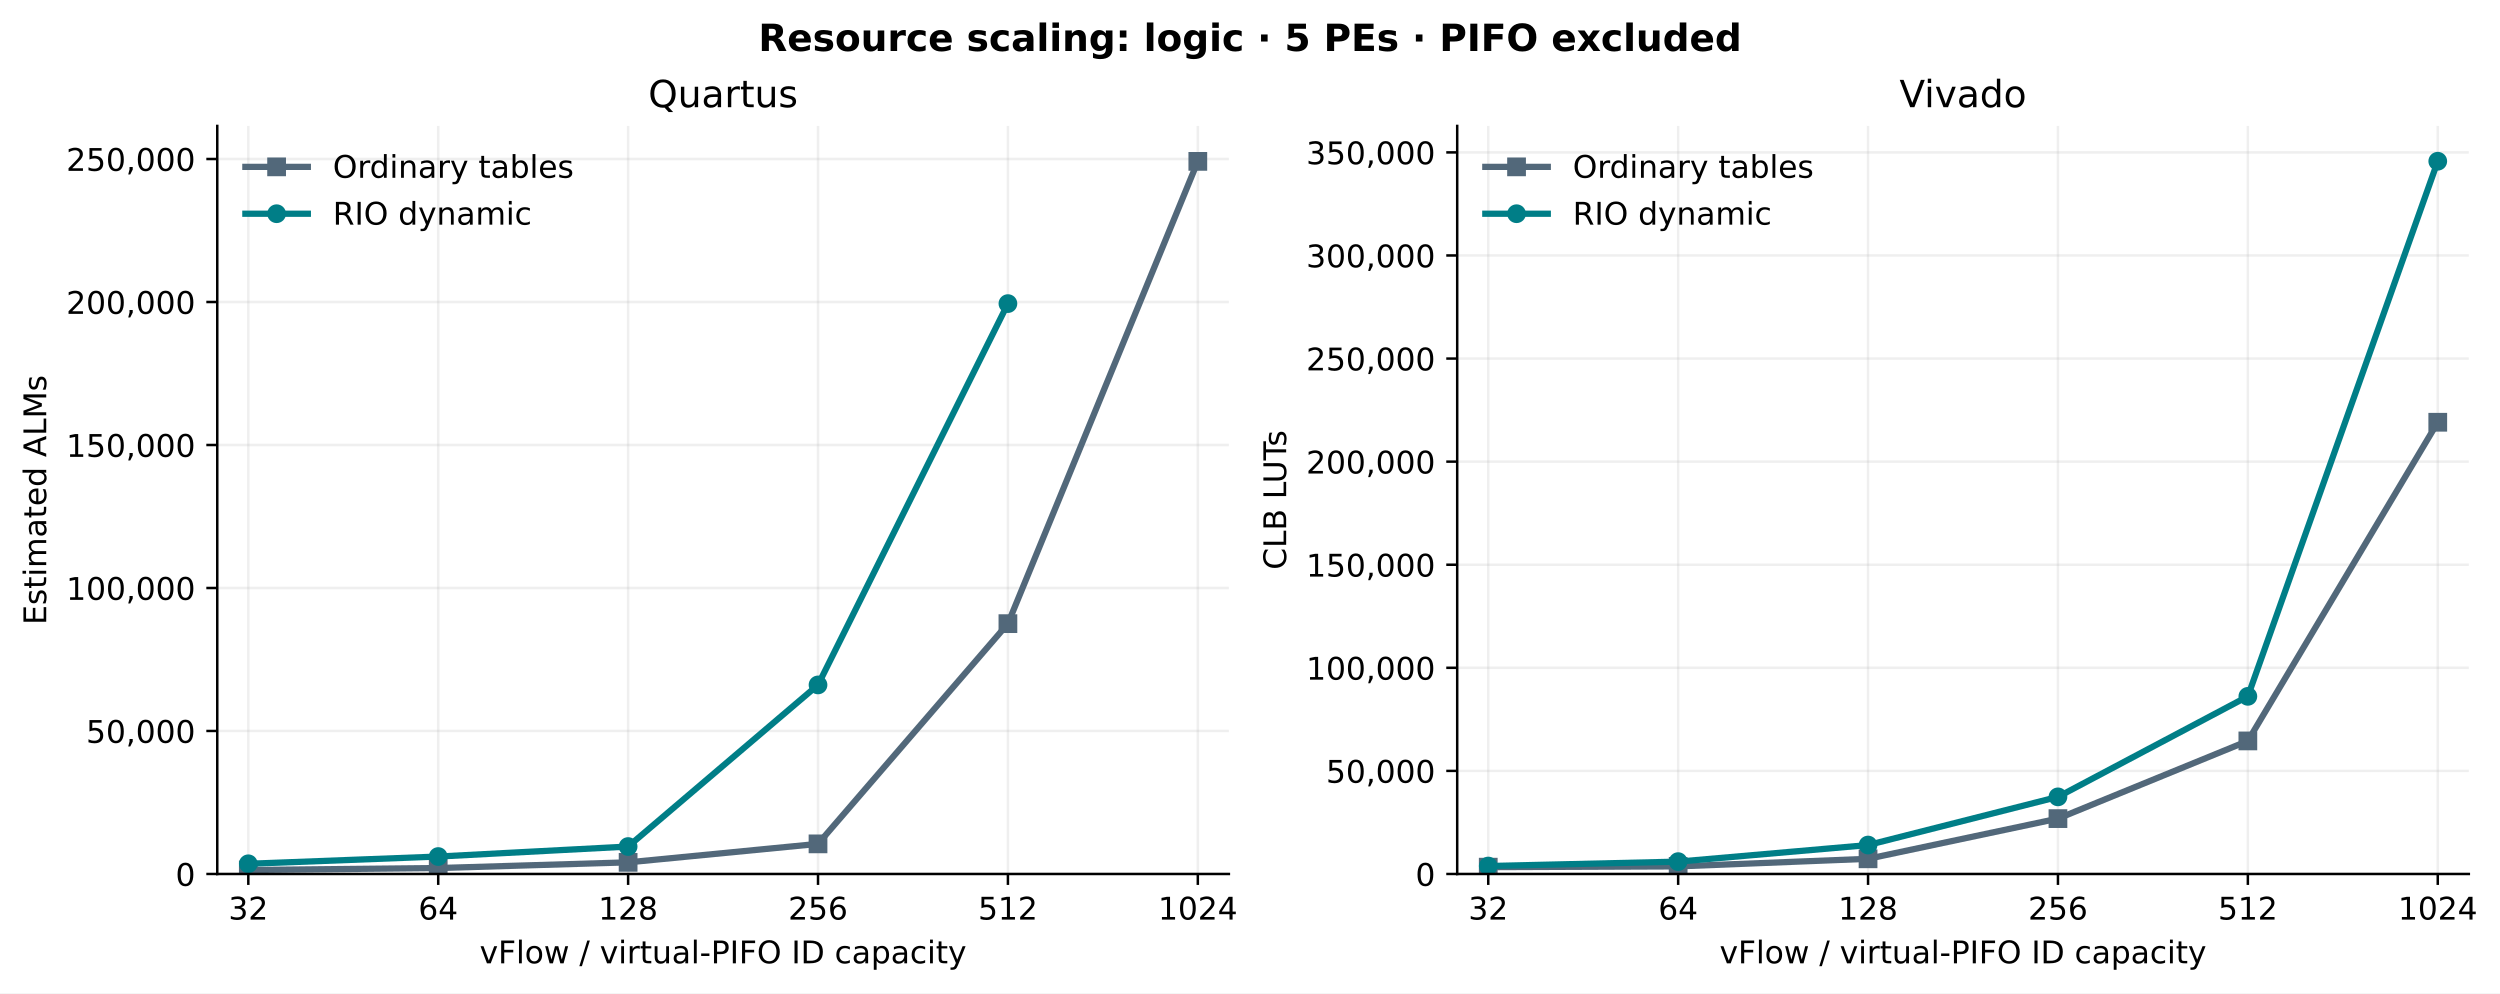
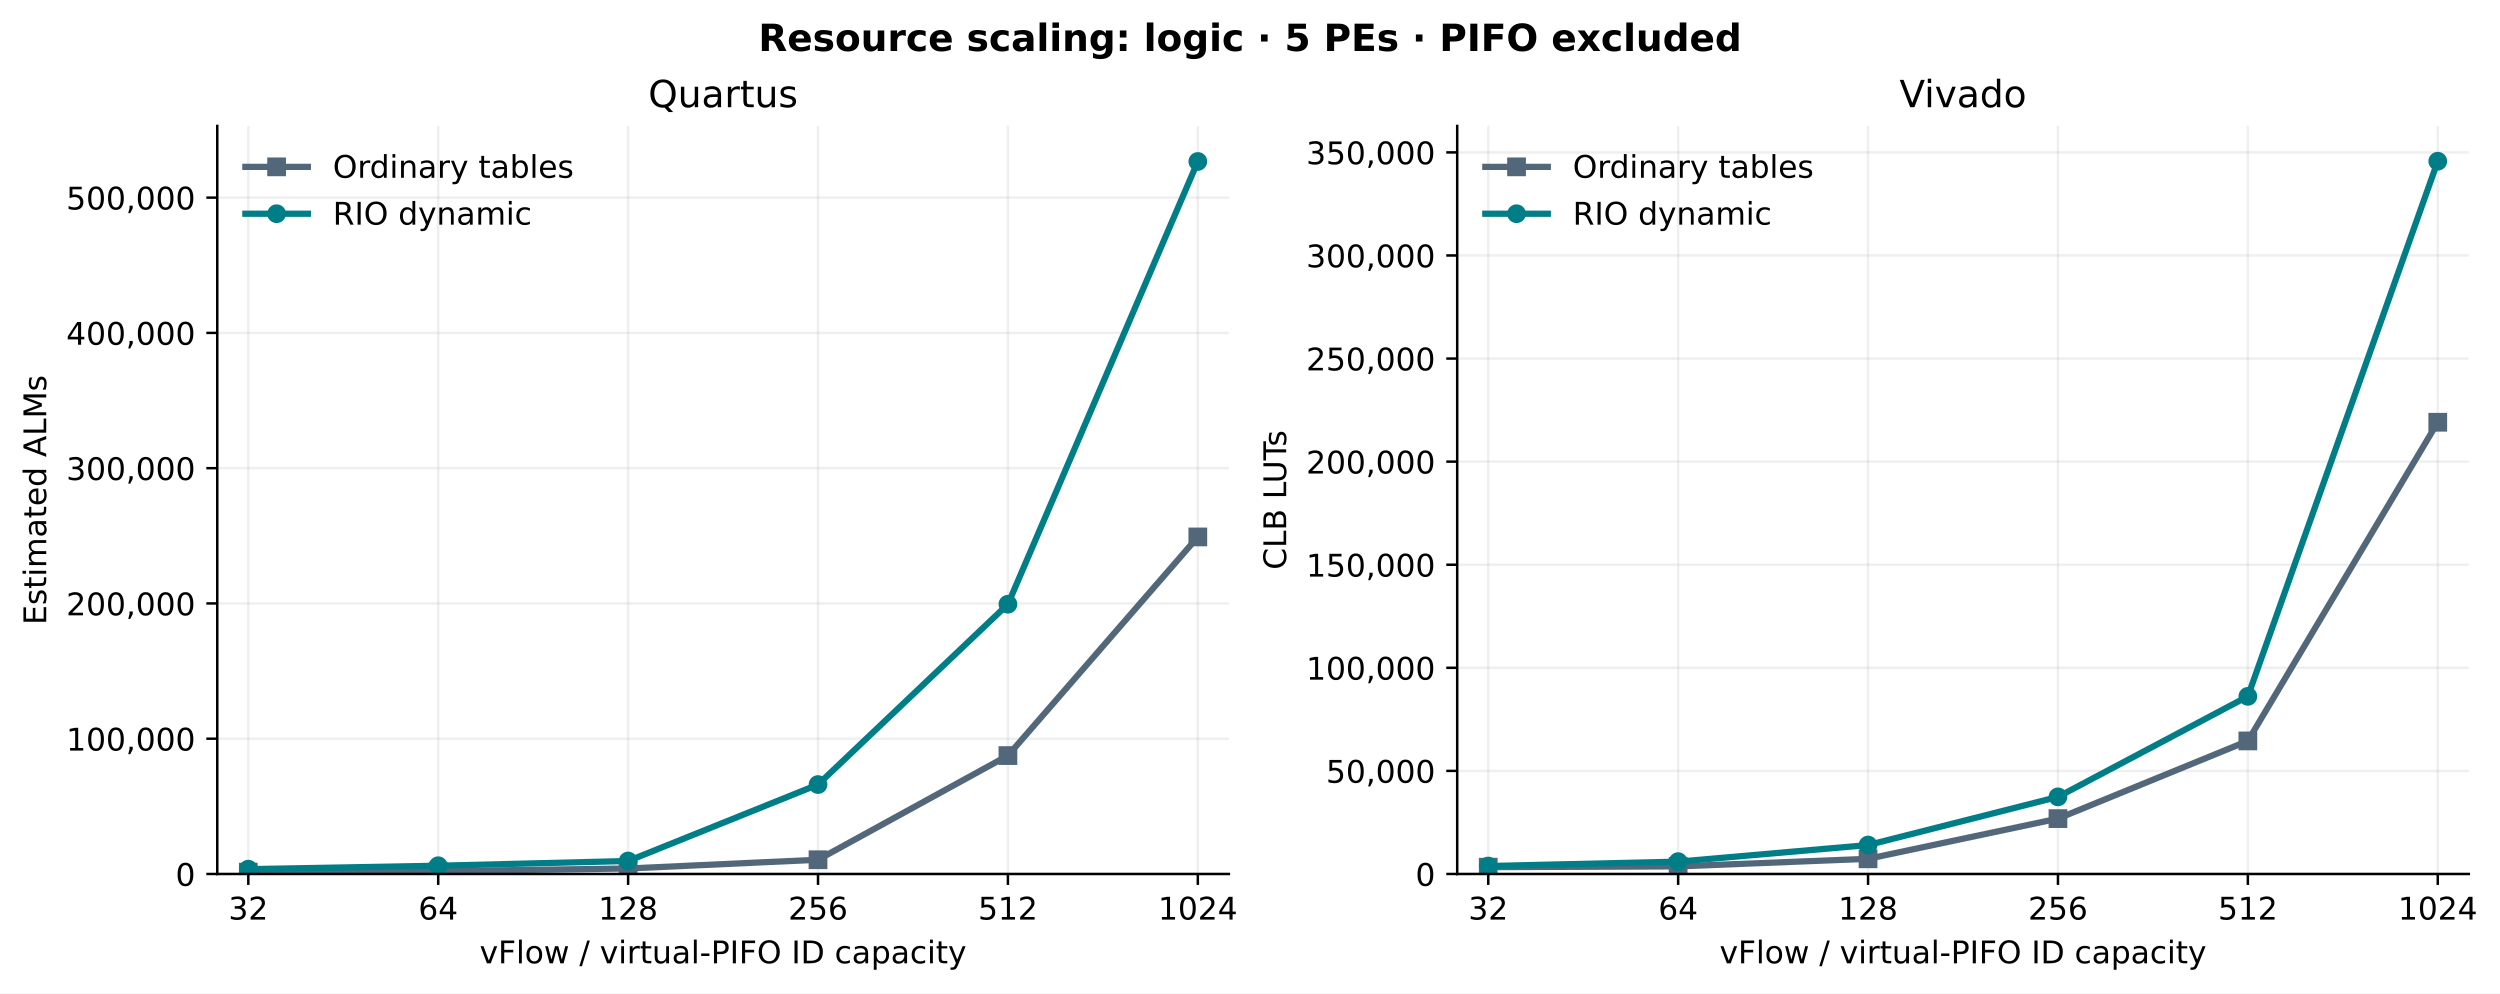
<svg xmlns="http://www.w3.org/2000/svg" xmlns:xlink="http://www.w3.org/1999/xlink" width="800.359pt" height="318pt" viewBox="0 0 800.359 318" version="1.1">
  <defs>
    <style type="text/css">*{stroke-linejoin: round; stroke-linecap: butt}</style>
  </defs>
  <g id="figure_1">
    <g id="patch_1">
      <path d="M 0 318  L 800.359 318  L 800.359 0  L 0 0  z " style="fill: #ffffff" />
    </g>
    <g id="axes_1">
      <g id="patch_2">
        <path d="M 69.554 279.799  L 393.414 279.799  L 393.414 40.32  L 69.554 40.32  z " style="fill: #ffffff" />
      </g>
      <g id="matplotlib.axis_1">
        <g id="xtick_1">
          <g id="line2d_1">
-             <path d="M 79.494 279.799  L 79.494 40.32  " clip-path="url(#p6c9173fb37)" style="fill: none; stroke: #b0b0b0; stroke-opacity: 0.2; stroke-width: 0.8; stroke-linecap: square" />
+             <path d="M 79.494 279.799  L 79.494 40.32  " clip-path="url(#pb750461803)" style="fill: none; stroke: #b0b0b0; stroke-opacity: 0.2; stroke-width: 0.8; stroke-linecap: square" />
          </g>
          <g id="line2d_2">
            <defs>
-               <path id="ma552afb873" d="M 0 0  L 0 3.5  " style="stroke: #000000; stroke-width: 0.8" />
+               <path id="mbd1b4a7bba" d="M 0 0  L 0 3.5  " style="stroke: #000000; stroke-width: 0.8" />
            </defs>
            <g>
-               <use xlink:href="#ma552afb873" x="79.494" y="279.799" style="stroke: #000000; stroke-width: 0.8" />
+               <use xlink:href="#mbd1b4a7bba" x="79.494" y="279.799" style="stroke: #000000; stroke-width: 0.8" />
            </g>
          </g>
          <g id="text_1">
            <text style="font-size: 10px; font-family: 'DejaVu Sans'; text-anchor: middle" x="79.494" y="294.396" transform="rotate(-0 79.49398 294.3964)">32</text>
          </g>
        </g>
        <g id="xtick_2">
          <g id="line2d_3">
-             <path d="M 140.29 279.799  L 140.29 40.32  " clip-path="url(#p6c9173fb37)" style="fill: none; stroke: #b0b0b0; stroke-opacity: 0.2; stroke-width: 0.8; stroke-linecap: square" />
+             <path d="M 140.29 279.799  L 140.29 40.32  " clip-path="url(#pb750461803)" style="fill: none; stroke: #b0b0b0; stroke-opacity: 0.2; stroke-width: 0.8; stroke-linecap: square" />
          </g>
          <g id="line2d_4">
            <g>
-               <use xlink:href="#ma552afb873" x="140.29" y="279.799" style="stroke: #000000; stroke-width: 0.8" />
+               <use xlink:href="#mbd1b4a7bba" x="140.29" y="279.799" style="stroke: #000000; stroke-width: 0.8" />
            </g>
          </g>
          <g id="text_2">
            <text style="font-size: 10px; font-family: 'DejaVu Sans'; text-anchor: middle" x="140.29" y="294.396" transform="rotate(-0 140.29 294.3964)">64</text>
          </g>
        </g>
        <g id="xtick_3">
          <g id="line2d_5">
-             <path d="M 201.086 279.799  L 201.086 40.32  " clip-path="url(#p6c9173fb37)" style="fill: none; stroke: #b0b0b0; stroke-opacity: 0.2; stroke-width: 0.8; stroke-linecap: square" />
+             <path d="M 201.086 279.799  L 201.086 40.32  " clip-path="url(#pb750461803)" style="fill: none; stroke: #b0b0b0; stroke-opacity: 0.2; stroke-width: 0.8; stroke-linecap: square" />
          </g>
          <g id="line2d_6">
            <g>
-               <use xlink:href="#ma552afb873" x="201.086" y="279.799" style="stroke: #000000; stroke-width: 0.8" />
+               <use xlink:href="#mbd1b4a7bba" x="201.086" y="279.799" style="stroke: #000000; stroke-width: 0.8" />
            </g>
          </g>
          <g id="text_3">
            <text style="font-size: 10px; font-family: 'DejaVu Sans'; text-anchor: middle" x="201.086" y="294.396" transform="rotate(-0 201.086 294.3964)">128</text>
          </g>
        </g>
        <g id="xtick_4">
          <g id="line2d_7">
-             <path d="M 261.882 279.799  L 261.882 40.32  " clip-path="url(#p6c9173fb37)" style="fill: none; stroke: #b0b0b0; stroke-opacity: 0.2; stroke-width: 0.8; stroke-linecap: square" />
+             <path d="M 261.882 279.799  L 261.882 40.32  " clip-path="url(#pb750461803)" style="fill: none; stroke: #b0b0b0; stroke-opacity: 0.2; stroke-width: 0.8; stroke-linecap: square" />
          </g>
          <g id="line2d_8">
            <g>
-               <use xlink:href="#ma552afb873" x="261.882" y="279.799" style="stroke: #000000; stroke-width: 0.8" />
+               <use xlink:href="#mbd1b4a7bba" x="261.882" y="279.799" style="stroke: #000000; stroke-width: 0.8" />
            </g>
          </g>
          <g id="text_4">
            <text style="font-size: 10px; font-family: 'DejaVu Sans'; text-anchor: middle" x="261.882" y="294.396" transform="rotate(-0 261.8821 294.3964)">256</text>
          </g>
        </g>
        <g id="xtick_5">
          <g id="line2d_9">
-             <path d="M 322.678 279.799  L 322.678 40.32  " clip-path="url(#p6c9173fb37)" style="fill: none; stroke: #b0b0b0; stroke-opacity: 0.2; stroke-width: 0.8; stroke-linecap: square" />
+             <path d="M 322.678 279.799  L 322.678 40.32  " clip-path="url(#pb750461803)" style="fill: none; stroke: #b0b0b0; stroke-opacity: 0.2; stroke-width: 0.8; stroke-linecap: square" />
          </g>
          <g id="line2d_10">
            <g>
-               <use xlink:href="#ma552afb873" x="322.678" y="279.799" style="stroke: #000000; stroke-width: 0.8" />
+               <use xlink:href="#mbd1b4a7bba" x="322.678" y="279.799" style="stroke: #000000; stroke-width: 0.8" />
            </g>
          </g>
          <g id="text_5">
            <text style="font-size: 10px; font-family: 'DejaVu Sans'; text-anchor: middle" x="322.678" y="294.396" transform="rotate(-0 322.6781 294.3964)">512</text>
          </g>
        </g>
        <g id="xtick_6">
          <g id="line2d_11">
-             <path d="M 383.474 279.799  L 383.474 40.32  " clip-path="url(#p6c9173fb37)" style="fill: none; stroke: #b0b0b0; stroke-opacity: 0.2; stroke-width: 0.8; stroke-linecap: square" />
+             <path d="M 383.474 279.799  L 383.474 40.32  " clip-path="url(#pb750461803)" style="fill: none; stroke: #b0b0b0; stroke-opacity: 0.2; stroke-width: 0.8; stroke-linecap: square" />
          </g>
          <g id="line2d_12">
            <g>
-               <use xlink:href="#ma552afb873" x="383.474" y="279.799" style="stroke: #000000; stroke-width: 0.8" />
+               <use xlink:href="#mbd1b4a7bba" x="383.474" y="279.799" style="stroke: #000000; stroke-width: 0.8" />
            </g>
          </g>
          <g id="text_6">
            <text style="font-size: 10px; font-family: 'DejaVu Sans'; text-anchor: middle" x="383.474" y="294.396" transform="rotate(-0 383.4741 294.3964)">1024</text>
          </g>
        </g>
        <g id="text_7">
          <text style="font-size: 10px; font-family: 'DejaVu Sans'; text-anchor: middle" x="231.484" y="308.397" transform="rotate(-0 231.4841 308.3972)">vFlow / virtual-PIFO ID capacity</text>
        </g>
      </g>
      <g id="matplotlib.axis_2">
        <g id="ytick_1">
          <g id="line2d_13">
-             <path d="M 69.554 279.799  L 393.414 279.799  " clip-path="url(#p6c9173fb37)" style="fill: none; stroke: #b0b0b0; stroke-opacity: 0.2; stroke-width: 0.8; stroke-linecap: square" />
+             <path d="M 69.554 279.799  L 393.414 279.799  " clip-path="url(#pb750461803)" style="fill: none; stroke: #b0b0b0; stroke-opacity: 0.2; stroke-width: 0.8; stroke-linecap: square" />
          </g>
          <g id="line2d_14">
            <defs>
-               <path id="ma6f397836b" d="M 0 0  L -3.5 0  " style="stroke: #000000; stroke-width: 0.8" />
+               <path id="m9e8c115b4a" d="M 0 0  L -3.5 0  " style="stroke: #000000; stroke-width: 0.8" />
            </defs>
            <g>
-               <use xlink:href="#ma6f397836b" x="69.554" y="279.799" style="stroke: #000000; stroke-width: 0.8" />
+               <use xlink:href="#m9e8c115b4a" x="69.554" y="279.799" style="stroke: #000000; stroke-width: 0.8" />
            </g>
          </g>
          <g id="text_8">
            <text style="font-size: 10px; font-family: 'DejaVu Sans'; text-anchor: end" x="62.554" y="283.598" transform="rotate(-0 62.55391 283.5976)">0</text>
          </g>
        </g>
        <g id="ytick_2">
          <g id="line2d_15">
-             <path d="M 69.554 234.019  L 393.414 234.019  " clip-path="url(#p6c9173fb37)" style="fill: none; stroke: #b0b0b0; stroke-opacity: 0.2; stroke-width: 0.8; stroke-linecap: square" />
+             <path d="M 69.554 236.494  L 393.414 236.494  " clip-path="url(#pb750461803)" style="fill: none; stroke: #b0b0b0; stroke-opacity: 0.2; stroke-width: 0.8; stroke-linecap: square" />
          </g>
          <g id="line2d_16">
            <g>
-               <use xlink:href="#ma6f397836b" x="69.554" y="234.019" style="stroke: #000000; stroke-width: 0.8" />
+               <use xlink:href="#m9e8c115b4a" x="69.554" y="236.494" style="stroke: #000000; stroke-width: 0.8" />
            </g>
          </g>
          <g id="text_9">
-             <text style="font-size: 10px; font-family: 'DejaVu Sans'; text-anchor: end" x="62.554" y="237.818" transform="rotate(-0 62.55391 237.8177)">50,000</text>
+             <text style="font-size: 10px; font-family: 'DejaVu Sans'; text-anchor: end" x="62.554" y="240.293" transform="rotate(-0 62.55391 240.2925)">100,000</text>
          </g>
        </g>
        <g id="ytick_3">
          <g id="line2d_17">
-             <path d="M 69.554 188.239  L 393.414 188.239  " clip-path="url(#p6c9173fb37)" style="fill: none; stroke: #b0b0b0; stroke-opacity: 0.2; stroke-width: 0.8; stroke-linecap: square" />
+             <path d="M 69.554 193.189  L 393.414 193.189  " clip-path="url(#pb750461803)" style="fill: none; stroke: #b0b0b0; stroke-opacity: 0.2; stroke-width: 0.8; stroke-linecap: square" />
          </g>
          <g id="line2d_18">
            <g>
-               <use xlink:href="#ma6f397836b" x="69.554" y="188.239" style="stroke: #000000; stroke-width: 0.8" />
+               <use xlink:href="#m9e8c115b4a" x="69.554" y="193.189" style="stroke: #000000; stroke-width: 0.8" />
            </g>
          </g>
          <g id="text_10">
-             <text style="font-size: 10px; font-family: 'DejaVu Sans'; text-anchor: end" x="62.554" y="192.038" transform="rotate(-0 62.55391 192.0378)">100,000</text>
+             <text style="font-size: 10px; font-family: 'DejaVu Sans'; text-anchor: end" x="62.554" y="196.988" transform="rotate(-0 62.55391 196.9875)">200,000</text>
          </g>
        </g>
        <g id="ytick_4">
          <g id="line2d_19">
-             <path d="M 69.554 142.459  L 393.414 142.459  " clip-path="url(#p6c9173fb37)" style="fill: none; stroke: #b0b0b0; stroke-opacity: 0.2; stroke-width: 0.8; stroke-linecap: square" />
+             <path d="M 69.554 149.884  L 393.414 149.884  " clip-path="url(#pb750461803)" style="fill: none; stroke: #b0b0b0; stroke-opacity: 0.2; stroke-width: 0.8; stroke-linecap: square" />
          </g>
          <g id="line2d_20">
            <g>
-               <use xlink:href="#ma6f397836b" x="69.554" y="142.459" style="stroke: #000000; stroke-width: 0.8" />
+               <use xlink:href="#m9e8c115b4a" x="69.554" y="149.884" style="stroke: #000000; stroke-width: 0.8" />
            </g>
          </g>
          <g id="text_11">
-             <text style="font-size: 10px; font-family: 'DejaVu Sans'; text-anchor: end" x="62.554" y="146.258" transform="rotate(-0 62.55391 146.2579)">150,000</text>
+             <text style="font-size: 10px; font-family: 'DejaVu Sans'; text-anchor: end" x="62.554" y="153.683" transform="rotate(-0 62.55391 153.6825)">300,000</text>
          </g>
        </g>
        <g id="ytick_5">
          <g id="line2d_21">
-             <path d="M 69.554 96.679  L 393.414 96.679  " clip-path="url(#p6c9173fb37)" style="fill: none; stroke: #b0b0b0; stroke-opacity: 0.2; stroke-width: 0.8; stroke-linecap: square" />
+             <path d="M 69.554 106.579  L 393.414 106.579  " clip-path="url(#pb750461803)" style="fill: none; stroke: #b0b0b0; stroke-opacity: 0.2; stroke-width: 0.8; stroke-linecap: square" />
          </g>
          <g id="line2d_22">
            <g>
-               <use xlink:href="#ma6f397836b" x="69.554" y="96.679" style="stroke: #000000; stroke-width: 0.8" />
+               <use xlink:href="#m9e8c115b4a" x="69.554" y="106.579" style="stroke: #000000; stroke-width: 0.8" />
            </g>
          </g>
          <g id="text_12">
-             <text style="font-size: 10px; font-family: 'DejaVu Sans'; text-anchor: end" x="62.554" y="100.478" transform="rotate(-0 62.55391 100.478)">200,000</text>
+             <text style="font-size: 10px; font-family: 'DejaVu Sans'; text-anchor: end" x="62.554" y="110.377" transform="rotate(-0 62.55391 110.3775)">400,000</text>
          </g>
        </g>
        <g id="ytick_6">
          <g id="line2d_23">
-             <path d="M 69.554 50.899  L 393.414 50.899  " clip-path="url(#p6c9173fb37)" style="fill: none; stroke: #b0b0b0; stroke-opacity: 0.2; stroke-width: 0.8; stroke-linecap: square" />
+             <path d="M 69.554 63.274  L 393.414 63.274  " clip-path="url(#pb750461803)" style="fill: none; stroke: #b0b0b0; stroke-opacity: 0.2; stroke-width: 0.8; stroke-linecap: square" />
          </g>
          <g id="line2d_24">
            <g>
-               <use xlink:href="#ma6f397836b" x="69.554" y="50.899" style="stroke: #000000; stroke-width: 0.8" />
+               <use xlink:href="#m9e8c115b4a" x="69.554" y="63.274" style="stroke: #000000; stroke-width: 0.8" />
            </g>
          </g>
          <g id="text_13">
-             <text style="font-size: 10px; font-family: 'DejaVu Sans'; text-anchor: end" x="62.554" y="54.698" transform="rotate(-0 62.55391 54.69815)">250,000</text>
+             <text style="font-size: 10px; font-family: 'DejaVu Sans'; text-anchor: end" x="62.554" y="67.072" transform="rotate(-0 62.55391 67.07248)">500,000</text>
          </g>
        </g>
        <g id="text_14">
          <text style="font-size: 10px; font-family: 'DejaVu Sans'; text-anchor: middle" x="14.798" y="160.059" transform="rotate(-90 14.79844 160.0591)">Estimated ALMs</text>
        </g>
      </g>
      <g id="line2d_25">
-         <path d="M 79.494 278.531  L 140.29 277.897  L 201.086 276.074  L 261.882 270.159  L 322.678 199.656  L 383.474 51.663  " clip-path="url(#p6c9173fb37)" style="fill: none; stroke: #52687a; stroke-width: 2; stroke-linecap: square" />
+         <path d="M 79.494 279.199  L 140.29 278.899  L 201.086 278.037  L 261.882 275.24  L 322.678 241.893  L 383.474 171.897  " clip-path="url(#pb750461803)" style="fill: none; stroke: #52687a; stroke-width: 2; stroke-linecap: square" />
        <defs>
-           <path id="m0913a99e57" d="M -2.5 2.5  L 2.5 2.5  L 2.5 -2.5  L -2.5 -2.5  z " style="stroke: #52687a; stroke-linejoin: miter" />
+           <path id="m0bc96a537b" d="M -2.5 2.5  L 2.5 2.5  L 2.5 -2.5  L -2.5 -2.5  z " style="stroke: #52687a; stroke-linejoin: miter" />
        </defs>
-         <g clip-path="url(#p6c9173fb37)">
-           <use xlink:href="#m0913a99e57" x="79.494" y="278.531" style="fill: #52687a; stroke: #52687a; stroke-linejoin: miter" />
-           <use xlink:href="#m0913a99e57" x="140.29" y="277.897" style="fill: #52687a; stroke: #52687a; stroke-linejoin: miter" />
-           <use xlink:href="#m0913a99e57" x="201.086" y="276.074" style="fill: #52687a; stroke: #52687a; stroke-linejoin: miter" />
-           <use xlink:href="#m0913a99e57" x="261.882" y="270.159" style="fill: #52687a; stroke: #52687a; stroke-linejoin: miter" />
-           <use xlink:href="#m0913a99e57" x="322.678" y="199.656" style="fill: #52687a; stroke: #52687a; stroke-linejoin: miter" />
-           <use xlink:href="#m0913a99e57" x="383.474" y="51.663" style="fill: #52687a; stroke: #52687a; stroke-linejoin: miter" />
+         <g clip-path="url(#pb750461803)">
+           <use xlink:href="#m0bc96a537b" x="79.494" y="279.199" style="fill: #52687a; stroke: #52687a; stroke-linejoin: miter" />
+           <use xlink:href="#m0bc96a537b" x="140.29" y="278.899" style="fill: #52687a; stroke: #52687a; stroke-linejoin: miter" />
+           <use xlink:href="#m0bc96a537b" x="201.086" y="278.037" style="fill: #52687a; stroke: #52687a; stroke-linejoin: miter" />
+           <use xlink:href="#m0bc96a537b" x="261.882" y="275.24" style="fill: #52687a; stroke: #52687a; stroke-linejoin: miter" />
+           <use xlink:href="#m0bc96a537b" x="322.678" y="241.893" style="fill: #52687a; stroke: #52687a; stroke-linejoin: miter" />
+           <use xlink:href="#m0bc96a537b" x="383.474" y="171.897" style="fill: #52687a; stroke: #52687a; stroke-linejoin: miter" />
        </g>
      </g>
      <g id="line2d_26">
-         <path d="M 79.494 276.535  L 140.29 274.216  L 201.086 271.015  L 261.882 219.274  L 322.678 97.197  " clip-path="url(#p6c9173fb37)" style="fill: none; stroke: #007e87; stroke-width: 2; stroke-linecap: square" />
+         <path d="M 79.494 278.255  L 140.29 277.158  L 201.086 275.644  L 261.882 251.172  L 322.678 193.433  L 383.474 51.695  " clip-path="url(#pb750461803)" style="fill: none; stroke: #007e87; stroke-width: 2; stroke-linecap: square" />
        <defs>
-           <path id="m47b8164f7a" d="M 0 2.5  C 0.663 2.5 1.299 2.237 1.768 1.768  C 2.237 1.299 2.5 0.663 2.5 0  C 2.5 -0.663 2.237 -1.299 1.768 -1.768  C 1.299 -2.237 0.663 -2.5 0 -2.5  C -0.663 -2.5 -1.299 -2.237 -1.768 -1.768  C -2.237 -1.299 -2.5 -0.663 -2.5 0  C -2.5 0.663 -2.237 1.299 -1.768 1.768  C -1.299 2.237 -0.663 2.5 0 2.5  z " style="stroke: #007e87" />
+           <path id="mecb931d6c6" d="M 0 2.5  C 0.663 2.5 1.299 2.237 1.768 1.768  C 2.237 1.299 2.5 0.663 2.5 0  C 2.5 -0.663 2.237 -1.299 1.768 -1.768  C 1.299 -2.237 0.663 -2.5 0 -2.5  C -0.663 -2.5 -1.299 -2.237 -1.768 -1.768  C -2.237 -1.299 -2.5 -0.663 -2.5 0  C -2.5 0.663 -2.237 1.299 -1.768 1.768  C -1.299 2.237 -0.663 2.5 0 2.5  z " style="stroke: #007e87" />
        </defs>
-         <g clip-path="url(#p6c9173fb37)">
-           <use xlink:href="#m47b8164f7a" x="79.494" y="276.535" style="fill: #007e87; stroke: #007e87" />
-           <use xlink:href="#m47b8164f7a" x="140.29" y="274.216" style="fill: #007e87; stroke: #007e87" />
-           <use xlink:href="#m47b8164f7a" x="201.086" y="271.015" style="fill: #007e87; stroke: #007e87" />
-           <use xlink:href="#m47b8164f7a" x="261.882" y="219.274" style="fill: #007e87; stroke: #007e87" />
-           <use xlink:href="#m47b8164f7a" x="322.678" y="97.197" style="fill: #007e87; stroke: #007e87" />
+         <g clip-path="url(#pb750461803)">
+           <use xlink:href="#mecb931d6c6" x="79.494" y="278.255" style="fill: #007e87; stroke: #007e87" />
+           <use xlink:href="#mecb931d6c6" x="140.29" y="277.158" style="fill: #007e87; stroke: #007e87" />
+           <use xlink:href="#mecb931d6c6" x="201.086" y="275.644" style="fill: #007e87; stroke: #007e87" />
+           <use xlink:href="#mecb931d6c6" x="261.882" y="251.172" style="fill: #007e87; stroke: #007e87" />
+           <use xlink:href="#mecb931d6c6" x="322.678" y="193.433" style="fill: #007e87; stroke: #007e87" />
+           <use xlink:href="#mecb931d6c6" x="383.474" y="51.695" style="fill: #007e87; stroke: #007e87" />
        </g>
      </g>
      <g id="patch_3">
        <path d="M 69.554 279.799  L 69.554 40.32  " style="fill: none; stroke: #000000; stroke-width: 0.8; stroke-linejoin: miter; stroke-linecap: square" />
      </g>
      <g id="patch_4">
        <path d="M 69.554 279.799  L 393.414 279.799  " style="fill: none; stroke: #000000; stroke-width: 0.8; stroke-linejoin: miter; stroke-linecap: square" />
      </g>
      <g id="text_15">
        <text style="font-size: 12px; font-family: 'DejaVu Sans'; text-anchor: middle" x="231.484" y="34.32" transform="rotate(-0 231.4841 34.31954)">Quartus</text>
      </g>
      <g id="legend_1">
        <g id="line2d_27">
          <path d="M 78.554 53.418  L 88.554 53.418  L 98.554 53.418  " style="fill: none; stroke: #52687a; stroke-width: 2; stroke-linecap: square" />
          <g>
-             <use xlink:href="#m0913a99e57" x="88.554" y="53.418" style="fill: #52687a; stroke: #52687a; stroke-linejoin: miter" />
+             <use xlink:href="#m0bc96a537b" x="88.554" y="53.418" style="fill: #52687a; stroke: #52687a; stroke-linejoin: miter" />
          </g>
        </g>
        <g id="text_16">
          <text style="font-size: 10px; font-family: 'DejaVu Sans'; text-anchor: start" x="106.554" y="56.918" transform="rotate(-0 106.5539 56.91798)">Ordinary tables</text>
        </g>
        <g id="line2d_28">
          <path d="M 78.554 68.419  L 88.554 68.419  L 98.554 68.419  " style="fill: none; stroke: #007e87; stroke-width: 2; stroke-linecap: square" />
          <g>
-             <use xlink:href="#m47b8164f7a" x="88.554" y="68.419" style="fill: #007e87; stroke: #007e87" />
+             <use xlink:href="#mecb931d6c6" x="88.554" y="68.419" style="fill: #007e87; stroke: #007e87" />
          </g>
        </g>
        <g id="text_17">
          <text style="font-size: 10px; font-family: 'DejaVu Sans'; text-anchor: start" x="106.554" y="71.919" transform="rotate(-0 106.5539 71.91876)">RIO dynamic</text>
        </g>
      </g>
    </g>
    <g id="axes_2">
      <g id="patch_5">
        <path d="M 466.513 279.799  L 790.374 279.799  L 790.374 40.32  L 466.513 40.32  z " style="fill: #ffffff" />
      </g>
      <g id="matplotlib.axis_3">
        <g id="xtick_7">
          <g id="line2d_29">
-             <path d="M 476.453 279.799  L 476.453 40.32  " clip-path="url(#pf7249799eb)" style="fill: none; stroke: #b0b0b0; stroke-opacity: 0.2; stroke-width: 0.8; stroke-linecap: square" />
+             <path d="M 476.453 279.799  L 476.453 40.32  " clip-path="url(#p5212cea791)" style="fill: none; stroke: #b0b0b0; stroke-opacity: 0.2; stroke-width: 0.8; stroke-linecap: square" />
          </g>
          <g id="line2d_30">
            <g>
-               <use xlink:href="#ma552afb873" x="476.453" y="279.799" style="stroke: #000000; stroke-width: 0.8" />
+               <use xlink:href="#mbd1b4a7bba" x="476.453" y="279.799" style="stroke: #000000; stroke-width: 0.8" />
            </g>
          </g>
          <g id="text_18">
            <text style="font-size: 10px; font-family: 'DejaVu Sans'; text-anchor: middle" x="476.453" y="294.396" transform="rotate(-0 476.4534 294.3964)">32</text>
          </g>
        </g>
        <g id="xtick_8">
          <g id="line2d_31">
-             <path d="M 537.249 279.799  L 537.249 40.32  " clip-path="url(#pf7249799eb)" style="fill: none; stroke: #b0b0b0; stroke-opacity: 0.2; stroke-width: 0.8; stroke-linecap: square" />
+             <path d="M 537.249 279.799  L 537.249 40.32  " clip-path="url(#p5212cea791)" style="fill: none; stroke: #b0b0b0; stroke-opacity: 0.2; stroke-width: 0.8; stroke-linecap: square" />
          </g>
          <g id="line2d_32">
            <g>
-               <use xlink:href="#ma552afb873" x="537.249" y="279.799" style="stroke: #000000; stroke-width: 0.8" />
+               <use xlink:href="#mbd1b4a7bba" x="537.249" y="279.799" style="stroke: #000000; stroke-width: 0.8" />
            </g>
          </g>
          <g id="text_19">
            <text style="font-size: 10px; font-family: 'DejaVu Sans'; text-anchor: middle" x="537.249" y="294.396" transform="rotate(-0 537.2494 294.3964)">64</text>
          </g>
        </g>
        <g id="xtick_9">
          <g id="line2d_33">
-             <path d="M 598.045 279.799  L 598.045 40.32  " clip-path="url(#pf7249799eb)" style="fill: none; stroke: #b0b0b0; stroke-opacity: 0.2; stroke-width: 0.8; stroke-linecap: square" />
+             <path d="M 598.045 279.799  L 598.045 40.32  " clip-path="url(#p5212cea791)" style="fill: none; stroke: #b0b0b0; stroke-opacity: 0.2; stroke-width: 0.8; stroke-linecap: square" />
          </g>
          <g id="line2d_34">
            <g>
-               <use xlink:href="#ma552afb873" x="598.045" y="279.799" style="stroke: #000000; stroke-width: 0.8" />
+               <use xlink:href="#mbd1b4a7bba" x="598.045" y="279.799" style="stroke: #000000; stroke-width: 0.8" />
            </g>
          </g>
          <g id="text_20">
            <text style="font-size: 10px; font-family: 'DejaVu Sans'; text-anchor: middle" x="598.045" y="294.396" transform="rotate(-0 598.0454 294.3964)">128</text>
          </g>
        </g>
        <g id="xtick_10">
          <g id="line2d_35">
-             <path d="M 658.841 279.799  L 658.841 40.32  " clip-path="url(#pf7249799eb)" style="fill: none; stroke: #b0b0b0; stroke-opacity: 0.2; stroke-width: 0.8; stroke-linecap: square" />
+             <path d="M 658.841 279.799  L 658.841 40.32  " clip-path="url(#p5212cea791)" style="fill: none; stroke: #b0b0b0; stroke-opacity: 0.2; stroke-width: 0.8; stroke-linecap: square" />
          </g>
          <g id="line2d_36">
            <g>
-               <use xlink:href="#ma552afb873" x="658.841" y="279.799" style="stroke: #000000; stroke-width: 0.8" />
+               <use xlink:href="#mbd1b4a7bba" x="658.841" y="279.799" style="stroke: #000000; stroke-width: 0.8" />
            </g>
          </g>
          <g id="text_21">
            <text style="font-size: 10px; font-family: 'DejaVu Sans'; text-anchor: middle" x="658.841" y="294.396" transform="rotate(-0 658.8415 294.3964)">256</text>
          </g>
        </g>
        <g id="xtick_11">
          <g id="line2d_37">
-             <path d="M 719.637 279.799  L 719.637 40.32  " clip-path="url(#pf7249799eb)" style="fill: none; stroke: #b0b0b0; stroke-opacity: 0.2; stroke-width: 0.8; stroke-linecap: square" />
+             <path d="M 719.637 279.799  L 719.637 40.32  " clip-path="url(#p5212cea791)" style="fill: none; stroke: #b0b0b0; stroke-opacity: 0.2; stroke-width: 0.8; stroke-linecap: square" />
          </g>
          <g id="line2d_38">
            <g>
-               <use xlink:href="#ma552afb873" x="719.637" y="279.799" style="stroke: #000000; stroke-width: 0.8" />
+               <use xlink:href="#mbd1b4a7bba" x="719.637" y="279.799" style="stroke: #000000; stroke-width: 0.8" />
            </g>
          </g>
          <g id="text_22">
            <text style="font-size: 10px; font-family: 'DejaVu Sans'; text-anchor: middle" x="719.637" y="294.396" transform="rotate(-0 719.6375 294.3964)">512</text>
          </g>
        </g>
        <g id="xtick_12">
          <g id="line2d_39">
-             <path d="M 780.434 279.799  L 780.434 40.32  " clip-path="url(#pf7249799eb)" style="fill: none; stroke: #b0b0b0; stroke-opacity: 0.2; stroke-width: 0.8; stroke-linecap: square" />
+             <path d="M 780.434 279.799  L 780.434 40.32  " clip-path="url(#p5212cea791)" style="fill: none; stroke: #b0b0b0; stroke-opacity: 0.2; stroke-width: 0.8; stroke-linecap: square" />
          </g>
          <g id="line2d_40">
            <g>
-               <use xlink:href="#ma552afb873" x="780.434" y="279.799" style="stroke: #000000; stroke-width: 0.8" />
+               <use xlink:href="#mbd1b4a7bba" x="780.434" y="279.799" style="stroke: #000000; stroke-width: 0.8" />
            </g>
          </g>
          <g id="text_23">
            <text style="font-size: 10px; font-family: 'DejaVu Sans'; text-anchor: middle" x="780.434" y="294.396" transform="rotate(-0 780.4335 294.3964)">1024</text>
          </g>
        </g>
        <g id="text_24">
          <text style="font-size: 10px; font-family: 'DejaVu Sans'; text-anchor: middle" x="628.443" y="308.397" transform="rotate(-0 628.4434 308.3972)">vFlow / virtual-PIFO ID capacity</text>
        </g>
      </g>
      <g id="matplotlib.axis_4">
        <g id="ytick_7">
          <g id="line2d_41">
-             <path d="M 466.513 279.799  L 790.374 279.799  " clip-path="url(#pf7249799eb)" style="fill: none; stroke: #b0b0b0; stroke-opacity: 0.2; stroke-width: 0.8; stroke-linecap: square" />
+             <path d="M 466.513 279.799  L 790.374 279.799  " clip-path="url(#p5212cea791)" style="fill: none; stroke: #b0b0b0; stroke-opacity: 0.2; stroke-width: 0.8; stroke-linecap: square" />
          </g>
          <g id="line2d_42">
            <g>
-               <use xlink:href="#ma6f397836b" x="466.513" y="279.799" style="stroke: #000000; stroke-width: 0.8" />
+               <use xlink:href="#m9e8c115b4a" x="466.513" y="279.799" style="stroke: #000000; stroke-width: 0.8" />
            </g>
          </g>
          <g id="text_25">
            <text style="font-size: 10px; font-family: 'DejaVu Sans'; text-anchor: end" x="459.513" y="283.598" transform="rotate(-0 459.5133 283.5976)">0</text>
          </g>
        </g>
        <g id="ytick_8">
          <g id="line2d_43">
-             <path d="M 466.513 246.797  L 790.374 246.797  " clip-path="url(#pf7249799eb)" style="fill: none; stroke: #b0b0b0; stroke-opacity: 0.2; stroke-width: 0.8; stroke-linecap: square" />
+             <path d="M 466.513 246.797  L 790.374 246.797  " clip-path="url(#p5212cea791)" style="fill: none; stroke: #b0b0b0; stroke-opacity: 0.2; stroke-width: 0.8; stroke-linecap: square" />
          </g>
          <g id="line2d_44">
            <g>
-               <use xlink:href="#ma6f397836b" x="466.513" y="246.797" style="stroke: #000000; stroke-width: 0.8" />
+               <use xlink:href="#m9e8c115b4a" x="466.513" y="246.797" style="stroke: #000000; stroke-width: 0.8" />
            </g>
          </g>
          <g id="text_26">
            <text style="font-size: 10px; font-family: 'DejaVu Sans'; text-anchor: end" x="459.513" y="250.596" transform="rotate(-0 459.5133 250.596)">50,000</text>
          </g>
        </g>
        <g id="ytick_9">
          <g id="line2d_45">
-             <path d="M 466.513 213.796  L 790.374 213.796  " clip-path="url(#pf7249799eb)" style="fill: none; stroke: #b0b0b0; stroke-opacity: 0.2; stroke-width: 0.8; stroke-linecap: square" />
+             <path d="M 466.513 213.796  L 790.374 213.796  " clip-path="url(#p5212cea791)" style="fill: none; stroke: #b0b0b0; stroke-opacity: 0.2; stroke-width: 0.8; stroke-linecap: square" />
          </g>
          <g id="line2d_46">
            <g>
-               <use xlink:href="#ma6f397836b" x="466.513" y="213.796" style="stroke: #000000; stroke-width: 0.8" />
+               <use xlink:href="#m9e8c115b4a" x="466.513" y="213.796" style="stroke: #000000; stroke-width: 0.8" />
            </g>
          </g>
          <g id="text_27">
            <text style="font-size: 10px; font-family: 'DejaVu Sans'; text-anchor: end" x="459.513" y="217.594" transform="rotate(-0 459.5133 217.5944)">100,000</text>
          </g>
        </g>
        <g id="ytick_10">
          <g id="line2d_47">
-             <path d="M 466.513 180.794  L 790.374 180.794  " clip-path="url(#pf7249799eb)" style="fill: none; stroke: #b0b0b0; stroke-opacity: 0.2; stroke-width: 0.8; stroke-linecap: square" />
+             <path d="M 466.513 180.794  L 790.374 180.794  " clip-path="url(#p5212cea791)" style="fill: none; stroke: #b0b0b0; stroke-opacity: 0.2; stroke-width: 0.8; stroke-linecap: square" />
          </g>
          <g id="line2d_48">
            <g>
-               <use xlink:href="#ma6f397836b" x="466.513" y="180.794" style="stroke: #000000; stroke-width: 0.8" />
+               <use xlink:href="#m9e8c115b4a" x="466.513" y="180.794" style="stroke: #000000; stroke-width: 0.8" />
            </g>
          </g>
          <g id="text_28">
            <text style="font-size: 10px; font-family: 'DejaVu Sans'; text-anchor: end" x="459.513" y="184.593" transform="rotate(-0 459.5133 184.5929)">150,000</text>
          </g>
        </g>
        <g id="ytick_11">
          <g id="line2d_49">
-             <path d="M 466.513 147.792  L 790.374 147.792  " clip-path="url(#pf7249799eb)" style="fill: none; stroke: #b0b0b0; stroke-opacity: 0.2; stroke-width: 0.8; stroke-linecap: square" />
+             <path d="M 466.513 147.792  L 790.374 147.792  " clip-path="url(#p5212cea791)" style="fill: none; stroke: #b0b0b0; stroke-opacity: 0.2; stroke-width: 0.8; stroke-linecap: square" />
          </g>
          <g id="line2d_50">
            <g>
-               <use xlink:href="#ma6f397836b" x="466.513" y="147.792" style="stroke: #000000; stroke-width: 0.8" />
+               <use xlink:href="#m9e8c115b4a" x="466.513" y="147.792" style="stroke: #000000; stroke-width: 0.8" />
            </g>
          </g>
          <g id="text_29">
            <text style="font-size: 10px; font-family: 'DejaVu Sans'; text-anchor: end" x="459.513" y="151.591" transform="rotate(-0 459.5133 151.5913)">200,000</text>
          </g>
        </g>
        <g id="ytick_12">
          <g id="line2d_51">
-             <path d="M 466.513 114.791  L 790.374 114.791  " clip-path="url(#pf7249799eb)" style="fill: none; stroke: #b0b0b0; stroke-opacity: 0.2; stroke-width: 0.8; stroke-linecap: square" />
+             <path d="M 466.513 114.791  L 790.374 114.791  " clip-path="url(#p5212cea791)" style="fill: none; stroke: #b0b0b0; stroke-opacity: 0.2; stroke-width: 0.8; stroke-linecap: square" />
          </g>
          <g id="line2d_52">
            <g>
-               <use xlink:href="#ma6f397836b" x="466.513" y="114.791" style="stroke: #000000; stroke-width: 0.8" />
+               <use xlink:href="#m9e8c115b4a" x="466.513" y="114.791" style="stroke: #000000; stroke-width: 0.8" />
            </g>
          </g>
          <g id="text_30">
            <text style="font-size: 10px; font-family: 'DejaVu Sans'; text-anchor: end" x="459.513" y="118.59" transform="rotate(-0 459.5133 118.5897)">250,000</text>
          </g>
        </g>
        <g id="ytick_13">
          <g id="line2d_53">
-             <path d="M 466.513 81.789  L 790.374 81.789  " clip-path="url(#pf7249799eb)" style="fill: none; stroke: #b0b0b0; stroke-opacity: 0.2; stroke-width: 0.8; stroke-linecap: square" />
+             <path d="M 466.513 81.789  L 790.374 81.789  " clip-path="url(#p5212cea791)" style="fill: none; stroke: #b0b0b0; stroke-opacity: 0.2; stroke-width: 0.8; stroke-linecap: square" />
          </g>
          <g id="line2d_54">
            <g>
-               <use xlink:href="#ma6f397836b" x="466.513" y="81.789" style="stroke: #000000; stroke-width: 0.8" />
+               <use xlink:href="#m9e8c115b4a" x="466.513" y="81.789" style="stroke: #000000; stroke-width: 0.8" />
            </g>
          </g>
          <g id="text_31">
            <text style="font-size: 10px; font-family: 'DejaVu Sans'; text-anchor: end" x="459.513" y="85.588" transform="rotate(-0 459.5133 85.58817)">300,000</text>
          </g>
        </g>
        <g id="ytick_14">
          <g id="line2d_55">
-             <path d="M 466.513 48.788  L 790.374 48.788  " clip-path="url(#pf7249799eb)" style="fill: none; stroke: #b0b0b0; stroke-opacity: 0.2; stroke-width: 0.8; stroke-linecap: square" />
+             <path d="M 466.513 48.788  L 790.374 48.788  " clip-path="url(#p5212cea791)" style="fill: none; stroke: #b0b0b0; stroke-opacity: 0.2; stroke-width: 0.8; stroke-linecap: square" />
          </g>
          <g id="line2d_56">
            <g>
-               <use xlink:href="#ma6f397836b" x="466.513" y="48.788" style="stroke: #000000; stroke-width: 0.8" />
+               <use xlink:href="#m9e8c115b4a" x="466.513" y="48.788" style="stroke: #000000; stroke-width: 0.8" />
            </g>
          </g>
          <g id="text_32">
            <text style="font-size: 10px; font-family: 'DejaVu Sans'; text-anchor: end" x="459.513" y="52.587" transform="rotate(-0 459.5133 52.5866)">350,000</text>
          </g>
        </g>
        <g id="text_33">
          <text style="font-size: 10px; font-family: 'DejaVu Sans'; text-anchor: middle" x="411.758" y="160.059" transform="rotate(-90 411.7578 160.0591)">CLB LUTs</text>
        </g>
      </g>
      <g id="line2d_57">
-         <path d="M 476.453 277.615  L 537.249 277.367  L 598.045 274.94  L 658.841 262.071  L 719.637 237.202  L 780.434 135.181  " clip-path="url(#pf7249799eb)" style="fill: none; stroke: #52687a; stroke-width: 2; stroke-linecap: square" />
-         <g clip-path="url(#pf7249799eb)">
-           <use xlink:href="#m0913a99e57" x="476.453" y="277.615" style="fill: #52687a; stroke: #52687a; stroke-linejoin: miter" />
-           <use xlink:href="#m0913a99e57" x="537.249" y="277.367" style="fill: #52687a; stroke: #52687a; stroke-linejoin: miter" />
-           <use xlink:href="#m0913a99e57" x="598.045" y="274.94" style="fill: #52687a; stroke: #52687a; stroke-linejoin: miter" />
-           <use xlink:href="#m0913a99e57" x="658.841" y="262.071" style="fill: #52687a; stroke: #52687a; stroke-linejoin: miter" />
-           <use xlink:href="#m0913a99e57" x="719.637" y="237.202" style="fill: #52687a; stroke: #52687a; stroke-linejoin: miter" />
-           <use xlink:href="#m0913a99e57" x="780.434" y="135.181" style="fill: #52687a; stroke: #52687a; stroke-linejoin: miter" />
+         <path d="M 476.453 277.615  L 537.249 277.367  L 598.045 274.94  L 658.841 262.071  L 719.637 237.202  L 780.434 135.181  " clip-path="url(#p5212cea791)" style="fill: none; stroke: #52687a; stroke-width: 2; stroke-linecap: square" />
+         <g clip-path="url(#p5212cea791)">
+           <use xlink:href="#m0bc96a537b" x="476.453" y="277.615" style="fill: #52687a; stroke: #52687a; stroke-linejoin: miter" />
+           <use xlink:href="#m0bc96a537b" x="537.249" y="277.367" style="fill: #52687a; stroke: #52687a; stroke-linejoin: miter" />
+           <use xlink:href="#m0bc96a537b" x="598.045" y="274.94" style="fill: #52687a; stroke: #52687a; stroke-linejoin: miter" />
+           <use xlink:href="#m0bc96a537b" x="658.841" y="262.071" style="fill: #52687a; stroke: #52687a; stroke-linejoin: miter" />
+           <use xlink:href="#m0bc96a537b" x="719.637" y="237.202" style="fill: #52687a; stroke: #52687a; stroke-linejoin: miter" />
+           <use xlink:href="#m0bc96a537b" x="780.434" y="135.181" style="fill: #52687a; stroke: #52687a; stroke-linejoin: miter" />
        </g>
      </g>
      <g id="line2d_58">
-         <path d="M 476.453 277.256  L 537.249 275.844  L 598.045 270.535  L 658.841 255.112  L 719.637 222.93  L 780.434 51.619  " clip-path="url(#pf7249799eb)" style="fill: none; stroke: #007e87; stroke-width: 2; stroke-linecap: square" />
-         <g clip-path="url(#pf7249799eb)">
-           <use xlink:href="#m47b8164f7a" x="476.453" y="277.256" style="fill: #007e87; stroke: #007e87" />
-           <use xlink:href="#m47b8164f7a" x="537.249" y="275.844" style="fill: #007e87; stroke: #007e87" />
-           <use xlink:href="#m47b8164f7a" x="598.045" y="270.535" style="fill: #007e87; stroke: #007e87" />
-           <use xlink:href="#m47b8164f7a" x="658.841" y="255.112" style="fill: #007e87; stroke: #007e87" />
-           <use xlink:href="#m47b8164f7a" x="719.637" y="222.93" style="fill: #007e87; stroke: #007e87" />
-           <use xlink:href="#m47b8164f7a" x="780.434" y="51.619" style="fill: #007e87; stroke: #007e87" />
+         <path d="M 476.453 277.256  L 537.249 275.844  L 598.045 270.535  L 658.841 255.112  L 719.637 222.93  L 780.434 51.619  " clip-path="url(#p5212cea791)" style="fill: none; stroke: #007e87; stroke-width: 2; stroke-linecap: square" />
+         <g clip-path="url(#p5212cea791)">
+           <use xlink:href="#mecb931d6c6" x="476.453" y="277.256" style="fill: #007e87; stroke: #007e87" />
+           <use xlink:href="#mecb931d6c6" x="537.249" y="275.844" style="fill: #007e87; stroke: #007e87" />
+           <use xlink:href="#mecb931d6c6" x="598.045" y="270.535" style="fill: #007e87; stroke: #007e87" />
+           <use xlink:href="#mecb931d6c6" x="658.841" y="255.112" style="fill: #007e87; stroke: #007e87" />
+           <use xlink:href="#mecb931d6c6" x="719.637" y="222.93" style="fill: #007e87; stroke: #007e87" />
+           <use xlink:href="#mecb931d6c6" x="780.434" y="51.619" style="fill: #007e87; stroke: #007e87" />
        </g>
      </g>
      <g id="patch_6">
        <path d="M 466.513 279.799  L 466.513 40.32  " style="fill: none; stroke: #000000; stroke-width: 0.8; stroke-linejoin: miter; stroke-linecap: square" />
      </g>
      <g id="patch_7">
        <path d="M 466.513 279.799  L 790.374 279.799  " style="fill: none; stroke: #000000; stroke-width: 0.8; stroke-linejoin: miter; stroke-linecap: square" />
      </g>
      <g id="text_34">
        <text style="font-size: 12px; font-family: 'DejaVu Sans'; text-anchor: middle" x="628.443" y="34.32" transform="rotate(-0 628.4434 34.31954)">Vivado</text>
      </g>
      <g id="legend_2">
        <g id="line2d_59">
          <path d="M 475.513 53.418  L 485.513 53.418  L 495.513 53.418  " style="fill: none; stroke: #52687a; stroke-width: 2; stroke-linecap: square" />
          <g>
-             <use xlink:href="#m0913a99e57" x="485.513" y="53.418" style="fill: #52687a; stroke: #52687a; stroke-linejoin: miter" />
+             <use xlink:href="#m0bc96a537b" x="485.513" y="53.418" style="fill: #52687a; stroke: #52687a; stroke-linejoin: miter" />
          </g>
        </g>
        <g id="text_35">
          <text style="font-size: 10px; font-family: 'DejaVu Sans'; text-anchor: start" x="503.513" y="56.918" transform="rotate(-0 503.5133 56.91798)">Ordinary tables</text>
        </g>
        <g id="line2d_60">
          <path d="M 475.513 68.419  L 485.513 68.419  L 495.513 68.419  " style="fill: none; stroke: #007e87; stroke-width: 2; stroke-linecap: square" />
          <g>
-             <use xlink:href="#m47b8164f7a" x="485.513" y="68.419" style="fill: #007e87; stroke: #007e87" />
+             <use xlink:href="#mecb931d6c6" x="485.513" y="68.419" style="fill: #007e87; stroke: #007e87" />
          </g>
        </g>
        <g id="text_36">
          <text style="font-size: 10px; font-family: 'DejaVu Sans'; text-anchor: start" x="503.513" y="71.919" transform="rotate(-0 503.5133 71.91876)">RIO dynamic</text>
        </g>
      </g>
    </g>
    <g id="text_37">
      <text style="font-weight: 700; font-size: 12px; font-family: 'DejaVu Sans'; text-anchor: middle" x="400.2" y="16.318" transform="rotate(-0 400.1998 16.31812)">Resource scaling: logic · 5 PEs · PIFO excluded</text>
    </g>
  </g>
  <defs>
-     <clipPath id="p6c9173fb37">
+     <clipPath id="pb750461803">
      <rect x="69.554" y="40.32" width="323.86" height="239.479" />
    </clipPath>
-     <clipPath id="pf7249799eb">
+     <clipPath id="p5212cea791">
      <rect x="466.513" y="40.32" width="323.86" height="239.479" />
    </clipPath>
  </defs>
</svg>
